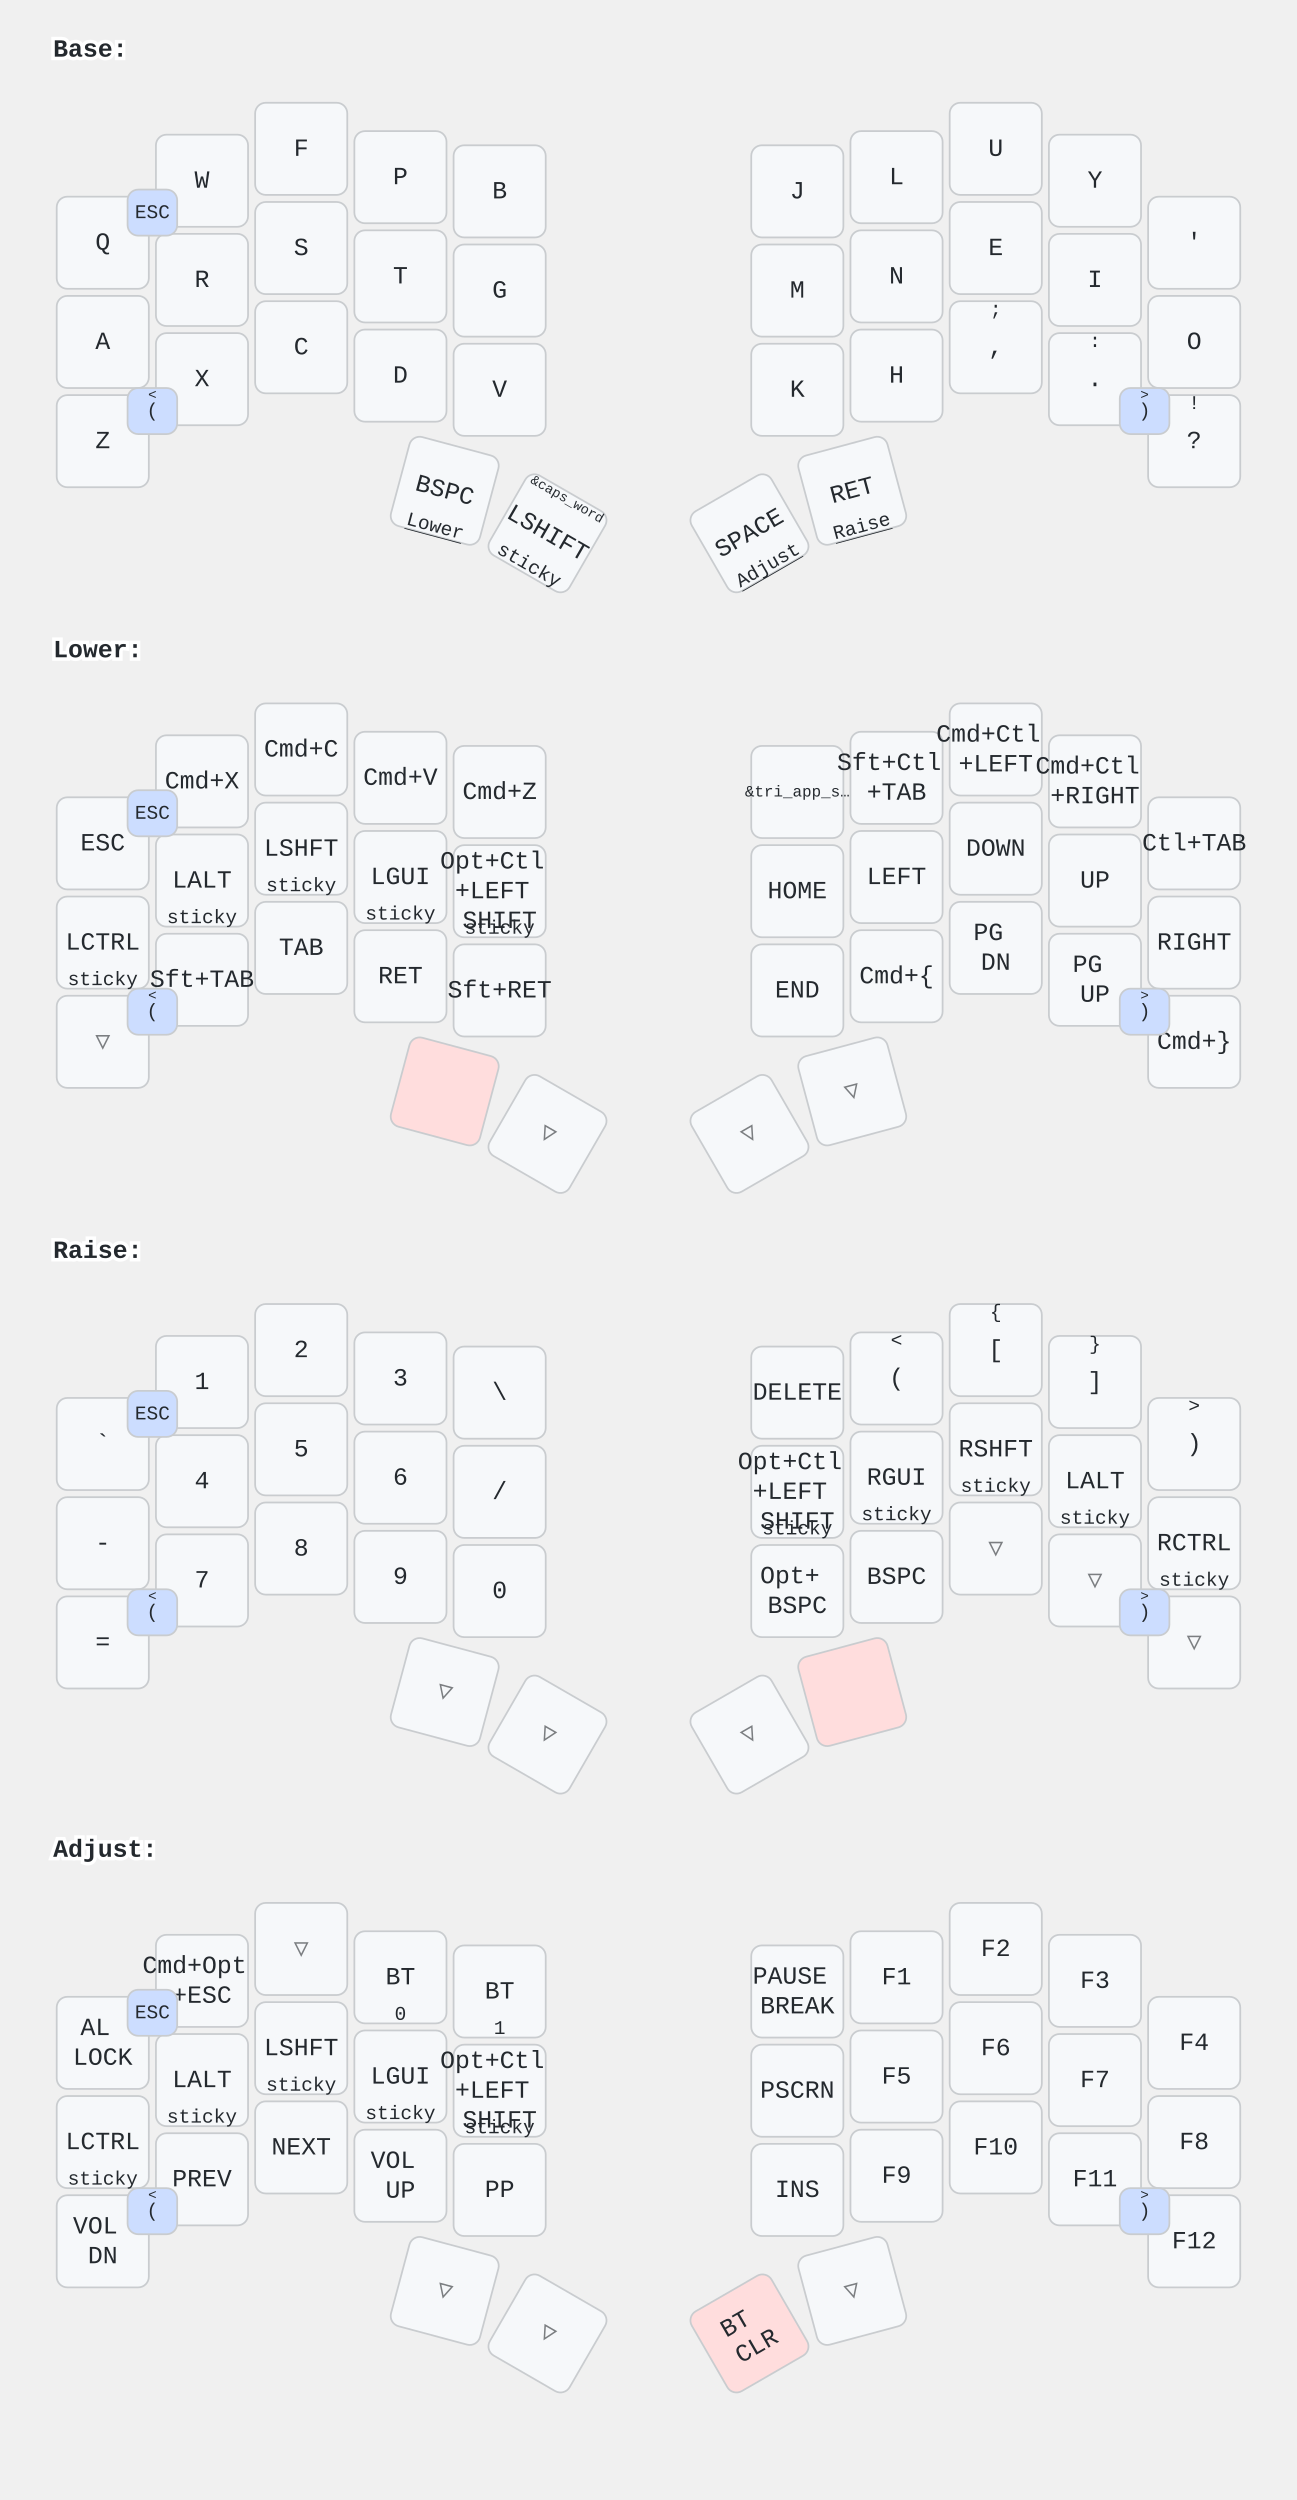
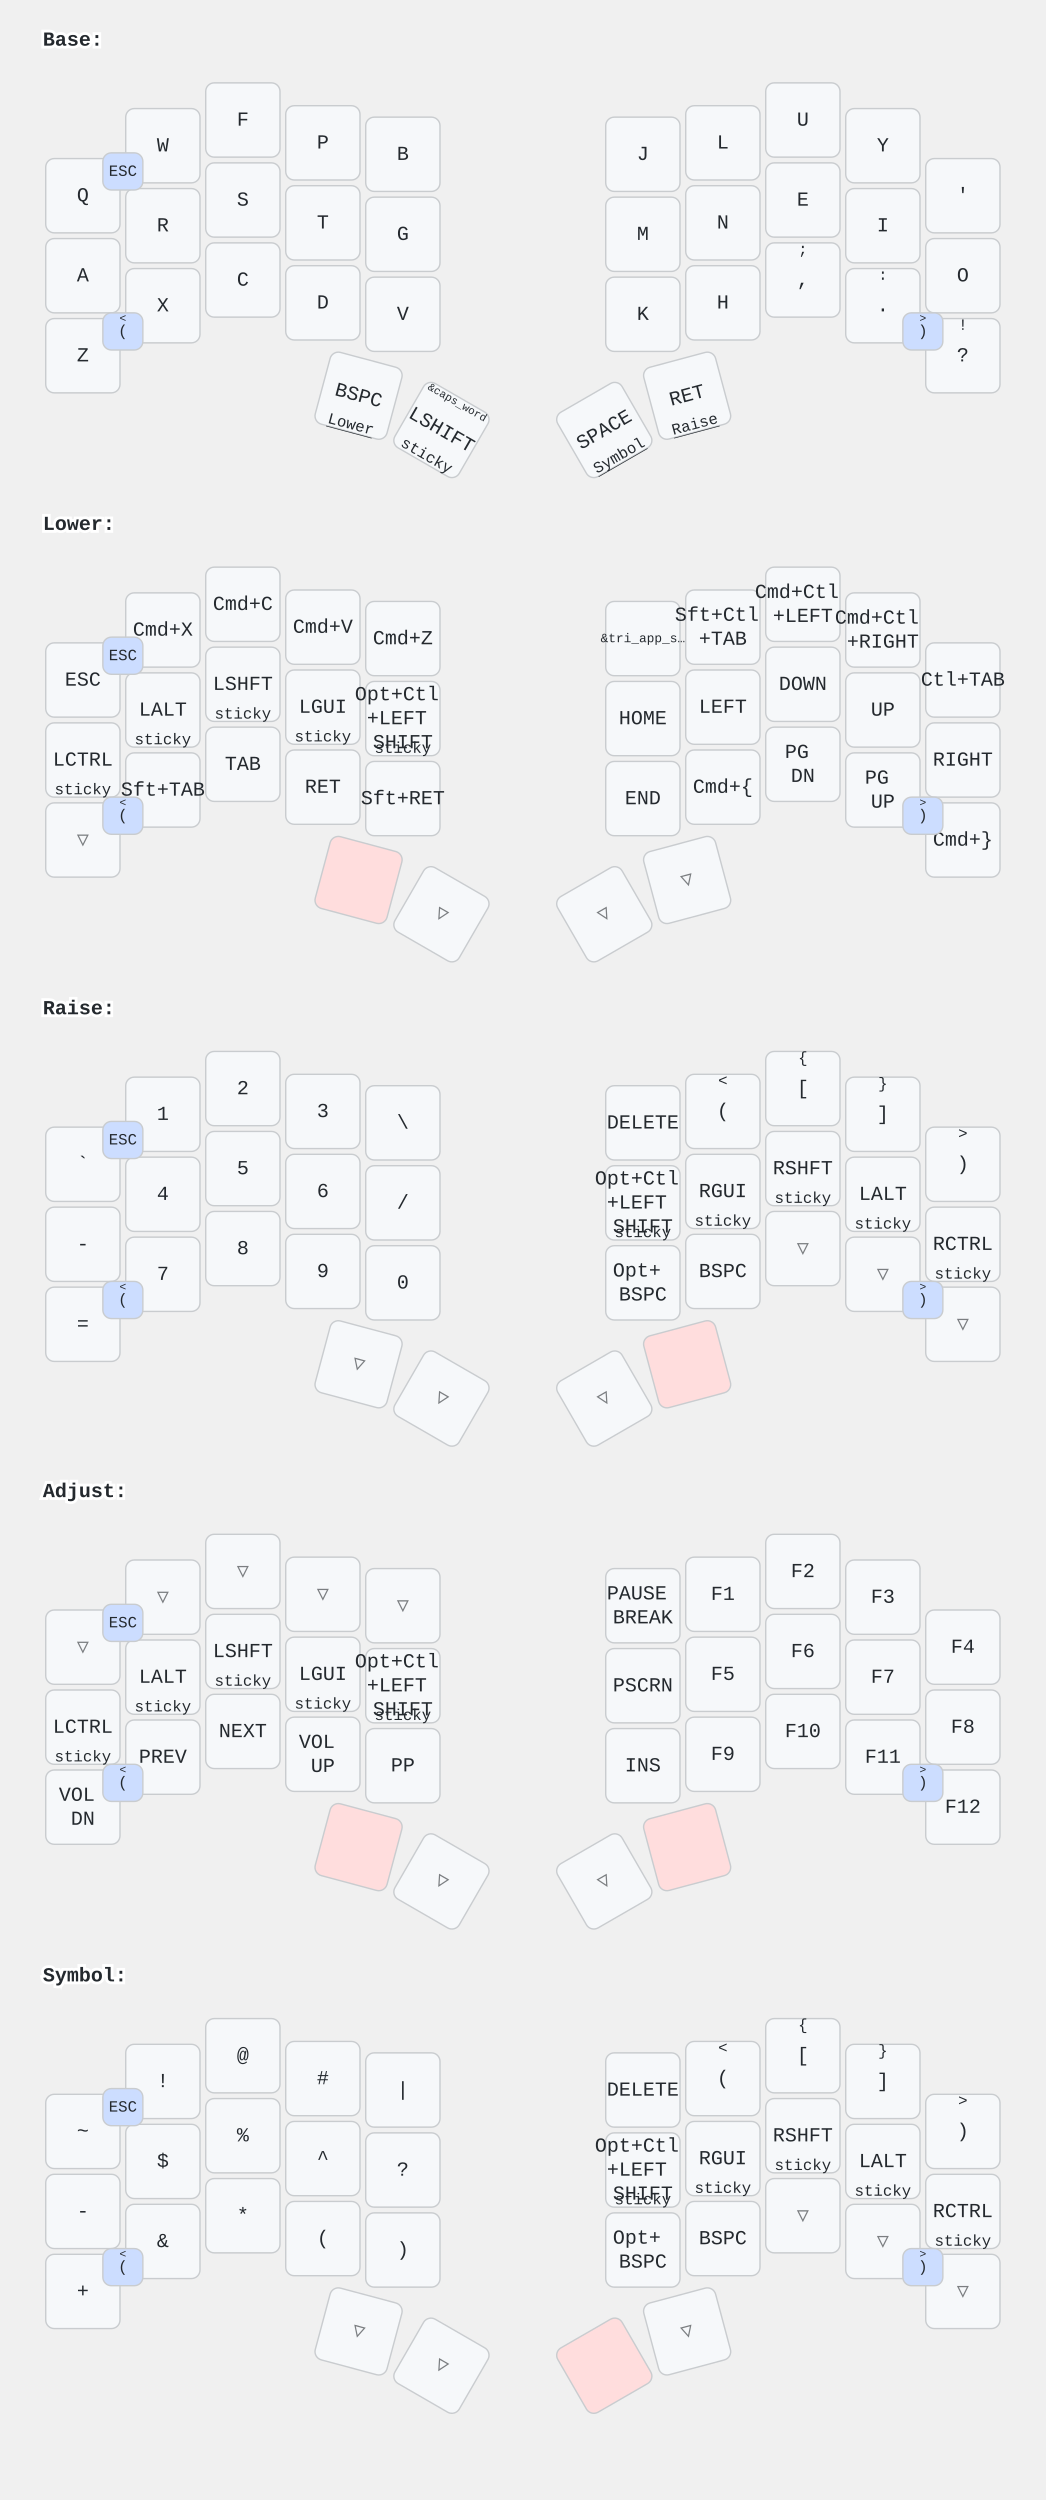
- <svg xmlns="http://www.w3.org/2000/svg" width="732" height="1411" viewBox="0 0 732 1411" class="keymap">
+ <svg xmlns="http://www.w3.org/2000/svg" width="732" height="1750" viewBox="0 0 732 1750" class="keymap">
  <style>/* inherit to force styles through use tags */
svg path {
    fill: inherit;
}

/* font and background color specifications */
svg.keymap {
    font-family: SFMono-Regular,Consolas,Liberation Mono,Menlo,monospace;
    font-size: 14px;
    font-kerning: normal;
    text-rendering: optimizeLegibility;
    fill: #24292e;
}

/* default key styling */
rect.key {
    fill: #f6f8fa;
}

rect.key, rect.combo {
    stroke: #c9cccf;
    stroke-width: 1;
}

/* default key side styling, only used is draw_key_sides is set */
rect.side {
    filter: brightness(90%);
}

/* color accent for combo boxes */
rect.combo, rect.combo-separate {
    fill: #cdf;
}

/* color accent for held keys */
rect.held, rect.combo.held {
    fill: #fdd;
}

/* color accent for ghost (optional) keys */
rect.ghost, rect.combo.ghost {
    stroke-dasharray: 4, 4;
    stroke-width: 2;
}

text {
    text-anchor: middle;
    dominant-baseline: middle;
}

/* styling for layer labels */
text.label {
    font-weight: bold;
    text-anchor: start;
    stroke: white;
    stroke-width: 4;
    paint-order: stroke;
}

/* styling for optional footer */
text.footer {
    text-anchor: end;
    dominant-baseline: auto;
    stroke: white;
    stroke-width: 4;
    paint-order: stroke;
}

/* styling for combo tap, and key non-tap label text */
text.combo, text.hold, text.shifted, text.left, text.right {
    font-size: 11px;
}

text.hold {
    text-anchor: middle;
    dominant-baseline: auto;
}

text.shifted {
    text-anchor: middle;
    dominant-baseline: hanging;
}

text.left {
    text-anchor: start;
}

text.right {
    text-anchor: end;
}

text.layer-activator {
    text-decoration: underline;
}

/* styling for hold/shifted label text in combo box */
text.combo.hold, text.combo.shifted, text.combo.left, text.combo.right {
    font-size: 8px;
}

/* lighter symbol for transparent keys */
text.trans {
    fill: #7b7e81;
}

/* styling for combo dendrons */
path.combo {
    stroke-width: 1;
    stroke: gray;
    fill: none;
}

/* Start Tabler Icons Cleanup */
/* cannot use height/width with glyphs */
.icon-tabler &gt; path {
    fill: inherit;
    stroke: inherit;
    stroke-width: 2;
}
/* hide tabler's default box */
.icon-tabler &gt; path[stroke="none"][fill="none"] {
    visibility: hidden;
}
/* End Tabler Icons Cleanup */
</style>
  <g transform="translate(30, 0)" class="layer-Base">
    <text x="0" y="28" class="label" id="Base">Base:</text>
    <g transform="translate(0, 56)">
      <g transform="translate(28, 81)" class="key keypos-0">
        <rect rx="6" ry="6" x="-26" y="-26" width="52" height="52" class="key" />
        <text x="0" y="0" class="key tap">Q</text>
      </g>
      <g transform="translate(84, 46)" class="key keypos-1">
        <rect rx="6" ry="6" x="-26" y="-26" width="52" height="52" class="key" />
        <text x="0" y="0" class="key tap">W</text>
      </g>
      <g transform="translate(140, 28)" class="key keypos-2">
        <rect rx="6" ry="6" x="-26" y="-26" width="52" height="52" class="key" />
        <text x="0" y="0" class="key tap">F</text>
      </g>
      <g transform="translate(196, 44)" class="key keypos-3">
        <rect rx="6" ry="6" x="-26" y="-26" width="52" height="52" class="key" />
        <text x="0" y="0" class="key tap">P</text>
      </g>
      <g transform="translate(252, 52)" class="key keypos-4">
        <rect rx="6" ry="6" x="-26" y="-26" width="52" height="52" class="key" />
        <text x="0" y="0" class="key tap">B</text>
      </g>
      <g transform="translate(420, 52)" class="key keypos-5">
        <rect rx="6" ry="6" x="-26" y="-26" width="52" height="52" class="key" />
        <text x="0" y="0" class="key tap">J</text>
      </g>
      <g transform="translate(476, 44)" class="key keypos-6">
        <rect rx="6" ry="6" x="-26" y="-26" width="52" height="52" class="key" />
        <text x="0" y="0" class="key tap">L</text>
      </g>
      <g transform="translate(532, 28)" class="key keypos-7">
        <rect rx="6" ry="6" x="-26" y="-26" width="52" height="52" class="key" />
        <text x="0" y="0" class="key tap">U</text>
      </g>
      <g transform="translate(588, 46)" class="key keypos-8">
        <rect rx="6" ry="6" x="-26" y="-26" width="52" height="52" class="key" />
        <text x="0" y="0" class="key tap">Y</text>
      </g>
      <g transform="translate(644, 81)" class="key keypos-9">
        <rect rx="6" ry="6" x="-26" y="-26" width="52" height="52" class="key" />
        <text x="0" y="0" class="key tap">'</text>
      </g>
      <g transform="translate(28, 137)" class="key keypos-10">
        <rect rx="6" ry="6" x="-26" y="-26" width="52" height="52" class="key" />
        <text x="0" y="0" class="key tap">A</text>
      </g>
      <g transform="translate(84, 102)" class="key keypos-11">
        <rect rx="6" ry="6" x="-26" y="-26" width="52" height="52" class="key" />
        <text x="0" y="0" class="key tap">R</text>
      </g>
      <g transform="translate(140, 84)" class="key keypos-12">
        <rect rx="6" ry="6" x="-26" y="-26" width="52" height="52" class="key" />
        <text x="0" y="0" class="key tap">S</text>
      </g>
      <g transform="translate(196, 100)" class="key keypos-13">
        <rect rx="6" ry="6" x="-26" y="-26" width="52" height="52" class="key" />
        <text x="0" y="0" class="key tap">T</text>
      </g>
      <g transform="translate(252, 108)" class="key keypos-14">
        <rect rx="6" ry="6" x="-26" y="-26" width="52" height="52" class="key" />
        <text x="0" y="0" class="key tap">G</text>
      </g>
      <g transform="translate(420, 108)" class="key keypos-15">
        <rect rx="6" ry="6" x="-26" y="-26" width="52" height="52" class="key" />
        <text x="0" y="0" class="key tap">M</text>
      </g>
      <g transform="translate(476, 100)" class="key keypos-16">
        <rect rx="6" ry="6" x="-26" y="-26" width="52" height="52" class="key" />
        <text x="0" y="0" class="key tap">N</text>
      </g>
      <g transform="translate(532, 84)" class="key keypos-17">
        <rect rx="6" ry="6" x="-26" y="-26" width="52" height="52" class="key" />
        <text x="0" y="0" class="key tap">E</text>
      </g>
      <g transform="translate(588, 102)" class="key keypos-18">
        <rect rx="6" ry="6" x="-26" y="-26" width="52" height="52" class="key" />
        <text x="0" y="0" class="key tap">I</text>
      </g>
      <g transform="translate(644, 137)" class="key keypos-19">
        <rect rx="6" ry="6" x="-26" y="-26" width="52" height="52" class="key" />
        <text x="0" y="0" class="key tap">O</text>
      </g>
      <g transform="translate(28, 193)" class="key keypos-20">
        <rect rx="6" ry="6" x="-26" y="-26" width="52" height="52" class="key" />
        <text x="0" y="0" class="key tap">Z</text>
      </g>
      <g transform="translate(84, 158)" class="key keypos-21">
        <rect rx="6" ry="6" x="-26" y="-26" width="52" height="52" class="key" />
        <text x="0" y="0" class="key tap">X</text>
      </g>
      <g transform="translate(140, 140)" class="key keypos-22">
        <rect rx="6" ry="6" x="-26" y="-26" width="52" height="52" class="key" />
        <text x="0" y="0" class="key tap">C</text>
      </g>
      <g transform="translate(196, 156)" class="key keypos-23">
        <rect rx="6" ry="6" x="-26" y="-26" width="52" height="52" class="key" />
        <text x="0" y="0" class="key tap">D</text>
      </g>
      <g transform="translate(252, 164)" class="key keypos-24">
        <rect rx="6" ry="6" x="-26" y="-26" width="52" height="52" class="key" />
        <text x="0" y="0" class="key tap">V</text>
      </g>
      <g transform="translate(420, 164)" class="key keypos-25">
        <rect rx="6" ry="6" x="-26" y="-26" width="52" height="52" class="key" />
        <text x="0" y="0" class="key tap">K</text>
      </g>
      <g transform="translate(476, 156)" class="key keypos-26">
        <rect rx="6" ry="6" x="-26" y="-26" width="52" height="52" class="key" />
        <text x="0" y="0" class="key tap">H</text>
      </g>
      <g transform="translate(532, 140)" class="key keypos-27">
        <rect rx="6" ry="6" x="-26" y="-26" width="52" height="52" class="key" />
        <text x="0" y="0" class="key tap">,</text>
        <text x="0" y="-24" class="key shifted">;</text>
      </g>
      <g transform="translate(588, 158)" class="key keypos-28">
        <rect rx="6" ry="6" x="-26" y="-26" width="52" height="52" class="key" />
        <text x="0" y="0" class="key tap">.</text>
        <text x="0" y="-24" class="key shifted">:</text>
      </g>
      <g transform="translate(644, 193)" class="key keypos-29">
        <rect rx="6" ry="6" x="-26" y="-26" width="52" height="52" class="key" />
        <text x="0" y="0" class="key tap">?</text>
        <text x="0" y="-24" class="key shifted">!</text>
      </g>
      <g transform="translate(221, 221) rotate(15.0)" class="key keypos-30">
        <rect rx="6" ry="6" x="-26" y="-26" width="52" height="52" class="key" />
        <text x="0" y="0" class="key tap">BSPC</text>
        <a href="#Lower">
          <text x="0" y="24" class="key hold layer-activator">Lower</text>
        </a>
      </g>
      <g transform="translate(279, 245) rotate(30.0)" class="key keypos-31">
        <rect rx="6" ry="6" x="-26" y="-26" width="52" height="52" class="key" />
        <text x="0" y="0" class="key tap">LSHIFT</text>
        <text x="0" y="24" class="key hold">sticky</text>
        <text x="0" y="-24" class="key shifted">
          <tspan style="font-size: 70%">&amp;caps_word</tspan>
        </text>
      </g>
      <g transform="translate(393, 245) rotate(-30.0)" class="key keypos-32">
        <rect rx="6" ry="6" x="-26" y="-26" width="52" height="52" class="key" />
        <text x="0" y="0" class="key tap">SPACE</text>
-         <a href="#Adjust">
-           <text x="0" y="24" class="key hold layer-activator">Adjust</text>
+         <a href="#Symbol">
+           <text x="0" y="24" class="key hold layer-activator">Symbol</text>
        </a>
      </g>
      <g transform="translate(451, 221) rotate(-15.0)" class="key keypos-33">
        <rect rx="6" ry="6" x="-26" y="-26" width="52" height="52" class="key" />
        <text x="0" y="0" class="key tap">RET</text>
        <a href="#Raise">
          <text x="0" y="24" class="key hold layer-activator">Raise</text>
        </a>
      </g>
      <g class="combo combopos-0">
        <rect rx="6" ry="6" x="42" y="51" width="28" height="26" class="combo" />
        <text x="56" y="64" class="combo tap">ESC</text>
      </g>
      <g class="combo combopos-1">
        <rect rx="6" ry="6" x="42" y="163" width="28" height="26" class="combo" />
        <text x="56" y="176" class="combo tap">(</text>
        <text x="56" y="165" class="combo shifted">&lt;</text>
      </g>
      <g class="combo combopos-2">
        <rect rx="6" ry="6" x="602" y="163" width="28" height="26" class="combo" />
        <text x="616" y="176" class="combo tap">)</text>
        <text x="616" y="165" class="combo shifted">&gt;</text>
      </g>
    </g>
  </g>
  <g transform="translate(30, 339)" class="layer-Lower">
    <text x="0" y="28" class="label" id="Lower">Lower:</text>
    <g transform="translate(0, 56)">
      <g transform="translate(28, 81)" class="key keypos-0">
        <rect rx="6" ry="6" x="-26" y="-26" width="52" height="52" class="key" />
        <text x="0" y="0" class="key tap">ESC</text>
      </g>
      <g transform="translate(84, 46)" class="key keypos-1">
        <rect rx="6" ry="6" x="-26" y="-26" width="52" height="52" class="key" />
        <text x="0" y="0" class="key tap">Cmd+X</text>
      </g>
      <g transform="translate(140, 28)" class="key keypos-2">
        <rect rx="6" ry="6" x="-26" y="-26" width="52" height="52" class="key" />
        <text x="0" y="0" class="key tap">Cmd+C</text>
      </g>
      <g transform="translate(196, 44)" class="key keypos-3">
        <rect rx="6" ry="6" x="-26" y="-26" width="52" height="52" class="key" />
        <text x="0" y="0" class="key tap">Cmd+V</text>
      </g>
      <g transform="translate(252, 52)" class="key keypos-4">
        <rect rx="6" ry="6" x="-26" y="-26" width="52" height="52" class="key" />
        <text x="0" y="0" class="key tap">Cmd+Z</text>
      </g>
      <g transform="translate(420, 52)" class="key keypos-5">
        <rect rx="6" ry="6" x="-26" y="-26" width="52" height="52" class="key" />
        <text x="0" y="0" class="key tap">
          <tspan style="font-size: 64%">&amp;tri_app_s…</tspan>
        </text>
      </g>
      <g transform="translate(476, 44)" class="key keypos-6">
        <rect rx="6" ry="6" x="-26" y="-26" width="52" height="52" class="key" />
        <text x="0" y="0" class="key tap">
          <tspan x="0" dy="-0.6em">Sft+Ctl</tspan>
          <tspan x="0" dy="1.2em">+TAB</tspan>
        </text>
      </g>
      <g transform="translate(532, 28)" class="key keypos-7">
        <rect rx="6" ry="6" x="-26" y="-26" width="52" height="52" class="key" />
        <text x="0" y="0" class="key tap">
          <tspan x="0" dy="-0.6em">Cmd+Ctl</tspan>
          <tspan x="0" dy="1.2em">+LEFT</tspan>
        </text>
      </g>
      <g transform="translate(588, 46)" class="key keypos-8">
        <rect rx="6" ry="6" x="-26" y="-26" width="52" height="52" class="key" />
        <text x="0" y="0" class="key tap">
          <tspan x="0" dy="-0.6em">Cmd+Ctl</tspan>
          <tspan x="0" dy="1.2em">+RIGHT</tspan>
        </text>
      </g>
      <g transform="translate(644, 81)" class="key keypos-9">
        <rect rx="6" ry="6" x="-26" y="-26" width="52" height="52" class="key" />
        <text x="0" y="0" class="key tap">Ctl+TAB</text>
      </g>
      <g transform="translate(28, 137)" class="key keypos-10">
        <rect rx="6" ry="6" x="-26" y="-26" width="52" height="52" class="key" />
        <text x="0" y="0" class="key tap">LCTRL</text>
        <text x="0" y="24" class="key hold">sticky</text>
      </g>
      <g transform="translate(84, 102)" class="key keypos-11">
        <rect rx="6" ry="6" x="-26" y="-26" width="52" height="52" class="key" />
        <text x="0" y="0" class="key tap">LALT</text>
        <text x="0" y="24" class="key hold">sticky</text>
      </g>
      <g transform="translate(140, 84)" class="key keypos-12">
        <rect rx="6" ry="6" x="-26" y="-26" width="52" height="52" class="key" />
        <text x="0" y="0" class="key tap">LSHFT</text>
        <text x="0" y="24" class="key hold">sticky</text>
      </g>
      <g transform="translate(196, 100)" class="key keypos-13">
        <rect rx="6" ry="6" x="-26" y="-26" width="52" height="52" class="key" />
        <text x="0" y="0" class="key tap">LGUI</text>
        <text x="0" y="24" class="key hold">sticky</text>
      </g>
      <g transform="translate(252, 108)" class="key keypos-14">
        <rect rx="6" ry="6" x="-26" y="-26" width="52" height="52" class="key" />
        <text x="0" y="0" class="key tap">
          <tspan x="0" dy="-1.2em">Opt+Ctl</tspan>
          <tspan x="0" dy="1.2em">+LEFT</tspan>
          <tspan x="0" dy="1.2em">SHIFT</tspan>
        </text>
        <text x="0" y="24" class="key hold">sticky</text>
      </g>
      <g transform="translate(420, 108)" class="key keypos-15">
        <rect rx="6" ry="6" x="-26" y="-26" width="52" height="52" class="key" />
        <text x="0" y="0" class="key tap">HOME</text>
      </g>
      <g transform="translate(476, 100)" class="key keypos-16">
        <rect rx="6" ry="6" x="-26" y="-26" width="52" height="52" class="key" />
        <text x="0" y="0" class="key tap">LEFT</text>
      </g>
      <g transform="translate(532, 84)" class="key keypos-17">
        <rect rx="6" ry="6" x="-26" y="-26" width="52" height="52" class="key" />
        <text x="0" y="0" class="key tap">DOWN</text>
      </g>
      <g transform="translate(588, 102)" class="key keypos-18">
        <rect rx="6" ry="6" x="-26" y="-26" width="52" height="52" class="key" />
        <text x="0" y="0" class="key tap">UP</text>
      </g>
      <g transform="translate(644, 137)" class="key keypos-19">
        <rect rx="6" ry="6" x="-26" y="-26" width="52" height="52" class="key" />
        <text x="0" y="0" class="key tap">RIGHT</text>
      </g>
      <g transform="translate(28, 193)" class="key trans keypos-20">
        <rect rx="6" ry="6" x="-26" y="-26" width="52" height="52" class="key trans" />
        <text x="0" y="0" class="key trans tap">▽</text>
      </g>
      <g transform="translate(84, 158)" class="key keypos-21">
        <rect rx="6" ry="6" x="-26" y="-26" width="52" height="52" class="key" />
        <text x="0" y="0" class="key tap">Sft+TAB</text>
      </g>
      <g transform="translate(140, 140)" class="key keypos-22">
        <rect rx="6" ry="6" x="-26" y="-26" width="52" height="52" class="key" />
        <text x="0" y="0" class="key tap">TAB</text>
      </g>
      <g transform="translate(196, 156)" class="key keypos-23">
        <rect rx="6" ry="6" x="-26" y="-26" width="52" height="52" class="key" />
        <text x="0" y="0" class="key tap">RET</text>
      </g>
      <g transform="translate(252, 164)" class="key keypos-24">
        <rect rx="6" ry="6" x="-26" y="-26" width="52" height="52" class="key" />
        <text x="0" y="0" class="key tap">Sft+RET</text>
      </g>
      <g transform="translate(420, 164)" class="key keypos-25">
        <rect rx="6" ry="6" x="-26" y="-26" width="52" height="52" class="key" />
        <text x="0" y="0" class="key tap">END</text>
      </g>
      <g transform="translate(476, 156)" class="key keypos-26">
        <rect rx="6" ry="6" x="-26" y="-26" width="52" height="52" class="key" />
        <text x="0" y="0" class="key tap">Cmd+{</text>
      </g>
      <g transform="translate(532, 140)" class="key keypos-27">
        <rect rx="6" ry="6" x="-26" y="-26" width="52" height="52" class="key" />
        <text x="0" y="0" class="key tap">
          <tspan x="0" dy="-0.6em">PG</tspan>
          <tspan x="0" dy="1.2em">DN</tspan>
        </text>
      </g>
      <g transform="translate(588, 158)" class="key keypos-28">
        <rect rx="6" ry="6" x="-26" y="-26" width="52" height="52" class="key" />
        <text x="0" y="0" class="key tap">
          <tspan x="0" dy="-0.6em">PG</tspan>
          <tspan x="0" dy="1.2em">UP</tspan>
        </text>
      </g>
      <g transform="translate(644, 193)" class="key keypos-29">
        <rect rx="6" ry="6" x="-26" y="-26" width="52" height="52" class="key" />
        <text x="0" y="0" class="key tap">Cmd+}</text>
      </g>
      <g transform="translate(221, 221) rotate(15.0)" class="key held keypos-30">
        <rect rx="6" ry="6" x="-26" y="-26" width="52" height="52" class="key held" />
      </g>
      <g transform="translate(279, 245) rotate(30.0)" class="key trans keypos-31">
        <rect rx="6" ry="6" x="-26" y="-26" width="52" height="52" class="key trans" />
        <text x="0" y="0" class="key trans tap">▽</text>
      </g>
      <g transform="translate(393, 245) rotate(-30.0)" class="key trans keypos-32">
        <rect rx="6" ry="6" x="-26" y="-26" width="52" height="52" class="key trans" />
        <text x="0" y="0" class="key trans tap">▽</text>
      </g>
      <g transform="translate(451, 221) rotate(-15.0)" class="key trans keypos-33">
        <rect rx="6" ry="6" x="-26" y="-26" width="52" height="52" class="key trans" />
        <text x="0" y="0" class="key trans tap">▽</text>
      </g>
      <g class="combo combopos-0">
        <rect rx="6" ry="6" x="42" y="51" width="28" height="26" class="combo" />
        <text x="56" y="64" class="combo tap">ESC</text>
      </g>
      <g class="combo combopos-1">
        <rect rx="6" ry="6" x="42" y="163" width="28" height="26" class="combo" />
        <text x="56" y="176" class="combo tap">(</text>
        <text x="56" y="165" class="combo shifted">&lt;</text>
      </g>
      <g class="combo combopos-2">
        <rect rx="6" ry="6" x="602" y="163" width="28" height="26" class="combo" />
        <text x="616" y="176" class="combo tap">)</text>
        <text x="616" y="165" class="combo shifted">&gt;</text>
      </g>
    </g>
  </g>
  <g transform="translate(30, 678)" class="layer-Raise">
    <text x="0" y="28" class="label" id="Raise">Raise:</text>
    <g transform="translate(0, 56)">
      <g transform="translate(28, 81)" class="key keypos-0">
        <rect rx="6" ry="6" x="-26" y="-26" width="52" height="52" class="key" />
        <text x="0" y="0" class="key tap">`</text>
      </g>
      <g transform="translate(84, 46)" class="key keypos-1">
        <rect rx="6" ry="6" x="-26" y="-26" width="52" height="52" class="key" />
        <text x="0" y="0" class="key tap">1</text>
      </g>
      <g transform="translate(140, 28)" class="key keypos-2">
        <rect rx="6" ry="6" x="-26" y="-26" width="52" height="52" class="key" />
        <text x="0" y="0" class="key tap">2</text>
      </g>
      <g transform="translate(196, 44)" class="key keypos-3">
        <rect rx="6" ry="6" x="-26" y="-26" width="52" height="52" class="key" />
        <text x="0" y="0" class="key tap">3</text>
      </g>
      <g transform="translate(252, 52)" class="key keypos-4">
        <rect rx="6" ry="6" x="-26" y="-26" width="52" height="52" class="key" />
        <text x="0" y="0" class="key tap">\</text>
      </g>
      <g transform="translate(420, 52)" class="key keypos-5">
        <rect rx="6" ry="6" x="-26" y="-26" width="52" height="52" class="key" />
        <text x="0" y="0" class="key tap">DELETE</text>
      </g>
      <g transform="translate(476, 44)" class="key keypos-6">
        <rect rx="6" ry="6" x="-26" y="-26" width="52" height="52" class="key" />
        <text x="0" y="0" class="key tap">(</text>
        <text x="0" y="-24" class="key shifted">&lt;</text>
      </g>
      <g transform="translate(532, 28)" class="key keypos-7">
        <rect rx="6" ry="6" x="-26" y="-26" width="52" height="52" class="key" />
        <text x="0" y="0" class="key tap">[</text>
        <text x="0" y="-24" class="key shifted">{</text>
      </g>
      <g transform="translate(588, 46)" class="key keypos-8">
        <rect rx="6" ry="6" x="-26" y="-26" width="52" height="52" class="key" />
        <text x="0" y="0" class="key tap">]</text>
        <text x="0" y="-24" class="key shifted">}</text>
      </g>
      <g transform="translate(644, 81)" class="key keypos-9">
        <rect rx="6" ry="6" x="-26" y="-26" width="52" height="52" class="key" />
        <text x="0" y="0" class="key tap">)</text>
        <text x="0" y="-24" class="key shifted">&gt;</text>
      </g>
      <g transform="translate(28, 137)" class="key keypos-10">
        <rect rx="6" ry="6" x="-26" y="-26" width="52" height="52" class="key" />
        <text x="0" y="0" class="key tap">-</text>
      </g>
      <g transform="translate(84, 102)" class="key keypos-11">
        <rect rx="6" ry="6" x="-26" y="-26" width="52" height="52" class="key" />
        <text x="0" y="0" class="key tap">4</text>
      </g>
      <g transform="translate(140, 84)" class="key keypos-12">
        <rect rx="6" ry="6" x="-26" y="-26" width="52" height="52" class="key" />
        <text x="0" y="0" class="key tap">5</text>
      </g>
      <g transform="translate(196, 100)" class="key keypos-13">
        <rect rx="6" ry="6" x="-26" y="-26" width="52" height="52" class="key" />
        <text x="0" y="0" class="key tap">6</text>
      </g>
      <g transform="translate(252, 108)" class="key keypos-14">
        <rect rx="6" ry="6" x="-26" y="-26" width="52" height="52" class="key" />
        <text x="0" y="0" class="key tap">/</text>
      </g>
      <g transform="translate(420, 108)" class="key keypos-15">
        <rect rx="6" ry="6" x="-26" y="-26" width="52" height="52" class="key" />
        <text x="0" y="0" class="key tap">
          <tspan x="0" dy="-1.2em">Opt+Ctl</tspan>
          <tspan x="0" dy="1.2em">+LEFT</tspan>
          <tspan x="0" dy="1.2em">SHIFT</tspan>
        </text>
        <text x="0" y="24" class="key hold">sticky</text>
      </g>
      <g transform="translate(476, 100)" class="key keypos-16">
        <rect rx="6" ry="6" x="-26" y="-26" width="52" height="52" class="key" />
        <text x="0" y="0" class="key tap">RGUI</text>
        <text x="0" y="24" class="key hold">sticky</text>
      </g>
      <g transform="translate(532, 84)" class="key keypos-17">
        <rect rx="6" ry="6" x="-26" y="-26" width="52" height="52" class="key" />
        <text x="0" y="0" class="key tap">RSHFT</text>
        <text x="0" y="24" class="key hold">sticky</text>
      </g>
      <g transform="translate(588, 102)" class="key keypos-18">
        <rect rx="6" ry="6" x="-26" y="-26" width="52" height="52" class="key" />
        <text x="0" y="0" class="key tap">LALT</text>
        <text x="0" y="24" class="key hold">sticky</text>
      </g>
      <g transform="translate(644, 137)" class="key keypos-19">
        <rect rx="6" ry="6" x="-26" y="-26" width="52" height="52" class="key" />
        <text x="0" y="0" class="key tap">RCTRL</text>
        <text x="0" y="24" class="key hold">sticky</text>
      </g>
      <g transform="translate(28, 193)" class="key keypos-20">
        <rect rx="6" ry="6" x="-26" y="-26" width="52" height="52" class="key" />
        <text x="0" y="0" class="key tap">=</text>
      </g>
      <g transform="translate(84, 158)" class="key keypos-21">
        <rect rx="6" ry="6" x="-26" y="-26" width="52" height="52" class="key" />
        <text x="0" y="0" class="key tap">7</text>
      </g>
      <g transform="translate(140, 140)" class="key keypos-22">
        <rect rx="6" ry="6" x="-26" y="-26" width="52" height="52" class="key" />
        <text x="0" y="0" class="key tap">8</text>
      </g>
      <g transform="translate(196, 156)" class="key keypos-23">
        <rect rx="6" ry="6" x="-26" y="-26" width="52" height="52" class="key" />
        <text x="0" y="0" class="key tap">9</text>
      </g>
      <g transform="translate(252, 164)" class="key keypos-24">
        <rect rx="6" ry="6" x="-26" y="-26" width="52" height="52" class="key" />
        <text x="0" y="0" class="key tap">0</text>
      </g>
      <g transform="translate(420, 164)" class="key keypos-25">
        <rect rx="6" ry="6" x="-26" y="-26" width="52" height="52" class="key" />
        <text x="0" y="0" class="key tap">
          <tspan x="0" dy="-0.6em">Opt+</tspan>
          <tspan x="0" dy="1.2em">BSPC</tspan>
        </text>
      </g>
      <g transform="translate(476, 156)" class="key keypos-26">
        <rect rx="6" ry="6" x="-26" y="-26" width="52" height="52" class="key" />
        <text x="0" y="0" class="key tap">BSPC</text>
      </g>
      <g transform="translate(532, 140)" class="key trans keypos-27">
        <rect rx="6" ry="6" x="-26" y="-26" width="52" height="52" class="key trans" />
        <text x="0" y="0" class="key trans tap">▽</text>
      </g>
      <g transform="translate(588, 158)" class="key trans keypos-28">
        <rect rx="6" ry="6" x="-26" y="-26" width="52" height="52" class="key trans" />
        <text x="0" y="0" class="key trans tap">▽</text>
      </g>
      <g transform="translate(644, 193)" class="key trans keypos-29">
        <rect rx="6" ry="6" x="-26" y="-26" width="52" height="52" class="key trans" />
        <text x="0" y="0" class="key trans tap">▽</text>
      </g>
      <g transform="translate(221, 221) rotate(15.0)" class="key trans keypos-30">
        <rect rx="6" ry="6" x="-26" y="-26" width="52" height="52" class="key trans" />
        <text x="0" y="0" class="key trans tap">▽</text>
      </g>
      <g transform="translate(279, 245) rotate(30.0)" class="key trans keypos-31">
        <rect rx="6" ry="6" x="-26" y="-26" width="52" height="52" class="key trans" />
        <text x="0" y="0" class="key trans tap">▽</text>
      </g>
      <g transform="translate(393, 245) rotate(-30.0)" class="key trans keypos-32">
        <rect rx="6" ry="6" x="-26" y="-26" width="52" height="52" class="key trans" />
        <text x="0" y="0" class="key trans tap">▽</text>
      </g>
      <g transform="translate(451, 221) rotate(-15.0)" class="key held keypos-33">
        <rect rx="6" ry="6" x="-26" y="-26" width="52" height="52" class="key held" />
      </g>
      <g class="combo combopos-0">
        <rect rx="6" ry="6" x="42" y="51" width="28" height="26" class="combo" />
        <text x="56" y="64" class="combo tap">ESC</text>
      </g>
      <g class="combo combopos-1">
        <rect rx="6" ry="6" x="42" y="163" width="28" height="26" class="combo" />
        <text x="56" y="176" class="combo tap">(</text>
        <text x="56" y="165" class="combo shifted">&lt;</text>
      </g>
      <g class="combo combopos-2">
        <rect rx="6" ry="6" x="602" y="163" width="28" height="26" class="combo" />
        <text x="616" y="176" class="combo tap">)</text>
        <text x="616" y="165" class="combo shifted">&gt;</text>
      </g>
    </g>
  </g>
  <g transform="translate(30, 1016)" class="layer-Adjust">
    <text x="0" y="28" class="label" id="Adjust">Adjust:</text>
    <g transform="translate(0, 56)">
-       <g transform="translate(28, 81)" class="key keypos-0">
-         <rect rx="6" ry="6" x="-26" y="-26" width="52" height="52" class="key" />
-         <text x="0" y="0" class="key tap">
-           <tspan x="0" dy="-0.6em">AL</tspan>
-           <tspan x="0" dy="1.2em">LOCK</tspan>
-         </text>
-       </g>
-       <g transform="translate(84, 46)" class="key keypos-1">
-         <rect rx="6" ry="6" x="-26" y="-26" width="52" height="52" class="key" />
-         <text x="0" y="0" class="key tap">
-           <tspan x="0" dy="-0.6em">Cmd+Opt</tspan>
-           <tspan x="0" dy="1.2em">+ESC</tspan>
-         </text>
+       <g transform="translate(28, 81)" class="key trans keypos-0">
+         <rect rx="6" ry="6" x="-26" y="-26" width="52" height="52" class="key trans" />
+         <text x="0" y="0" class="key trans tap">▽</text>
+       </g>
+       <g transform="translate(84, 46)" class="key trans keypos-1">
+         <rect rx="6" ry="6" x="-26" y="-26" width="52" height="52" class="key trans" />
+         <text x="0" y="0" class="key trans tap">▽</text>
      </g>
      <g transform="translate(140, 28)" class="key trans keypos-2">
        <rect rx="6" ry="6" x="-26" y="-26" width="52" height="52" class="key trans" />
        <text x="0" y="0" class="key trans tap">▽</text>
      </g>
-       <g transform="translate(196, 44)" class="key keypos-3">
-         <rect rx="6" ry="6" x="-26" y="-26" width="52" height="52" class="key" />
-         <text x="0" y="0" class="key tap">BT</text>
-         <text x="0" y="24" class="key hold">0</text>
-       </g>
-       <g transform="translate(252, 52)" class="key keypos-4">
-         <rect rx="6" ry="6" x="-26" y="-26" width="52" height="52" class="key" />
-         <text x="0" y="0" class="key tap">BT</text>
-         <text x="0" y="24" class="key hold">1</text>
+       <g transform="translate(196, 44)" class="key trans keypos-3">
+         <rect rx="6" ry="6" x="-26" y="-26" width="52" height="52" class="key trans" />
+         <text x="0" y="0" class="key trans tap">▽</text>
+       </g>
+       <g transform="translate(252, 52)" class="key trans keypos-4">
+         <rect rx="6" ry="6" x="-26" y="-26" width="52" height="52" class="key trans" />
+         <text x="0" y="0" class="key trans tap">▽</text>
      </g>
      <g transform="translate(420, 52)" class="key keypos-5">
        <rect rx="6" ry="6" x="-26" y="-26" width="52" height="52" class="key" />
        <text x="0" y="0" class="key tap">
          <tspan x="0" dy="-0.6em">PAUSE</tspan>
          <tspan x="0" dy="1.2em">BREAK</tspan>
        </text>
      </g>
      <g transform="translate(476, 44)" class="key keypos-6">
        <rect rx="6" ry="6" x="-26" y="-26" width="52" height="52" class="key" />
        <text x="0" y="0" class="key tap">F1</text>
      </g>
      <g transform="translate(532, 28)" class="key keypos-7">
        <rect rx="6" ry="6" x="-26" y="-26" width="52" height="52" class="key" />
        <text x="0" y="0" class="key tap">F2</text>
      </g>
      <g transform="translate(588, 46)" class="key keypos-8">
        <rect rx="6" ry="6" x="-26" y="-26" width="52" height="52" class="key" />
        <text x="0" y="0" class="key tap">F3</text>
      </g>
      <g transform="translate(644, 81)" class="key keypos-9">
        <rect rx="6" ry="6" x="-26" y="-26" width="52" height="52" class="key" />
        <text x="0" y="0" class="key tap">F4</text>
      </g>
      <g transform="translate(28, 137)" class="key keypos-10">
        <rect rx="6" ry="6" x="-26" y="-26" width="52" height="52" class="key" />
        <text x="0" y="0" class="key tap">LCTRL</text>
        <text x="0" y="24" class="key hold">sticky</text>
      </g>
      <g transform="translate(84, 102)" class="key keypos-11">
        <rect rx="6" ry="6" x="-26" y="-26" width="52" height="52" class="key" />
        <text x="0" y="0" class="key tap">LALT</text>
        <text x="0" y="24" class="key hold">sticky</text>
      </g>
      <g transform="translate(140, 84)" class="key keypos-12">
        <rect rx="6" ry="6" x="-26" y="-26" width="52" height="52" class="key" />
        <text x="0" y="0" class="key tap">LSHFT</text>
        <text x="0" y="24" class="key hold">sticky</text>
      </g>
      <g transform="translate(196, 100)" class="key keypos-13">
        <rect rx="6" ry="6" x="-26" y="-26" width="52" height="52" class="key" />
        <text x="0" y="0" class="key tap">LGUI</text>
        <text x="0" y="24" class="key hold">sticky</text>
      </g>
      <g transform="translate(252, 108)" class="key keypos-14">
        <rect rx="6" ry="6" x="-26" y="-26" width="52" height="52" class="key" />
        <text x="0" y="0" class="key tap">
          <tspan x="0" dy="-1.2em">Opt+Ctl</tspan>
          <tspan x="0" dy="1.2em">+LEFT</tspan>
          <tspan x="0" dy="1.2em">SHIFT</tspan>
        </text>
        <text x="0" y="24" class="key hold">sticky</text>
      </g>
      <g transform="translate(420, 108)" class="key keypos-15">
        <rect rx="6" ry="6" x="-26" y="-26" width="52" height="52" class="key" />
        <text x="0" y="0" class="key tap">PSCRN</text>
      </g>
      <g transform="translate(476, 100)" class="key keypos-16">
        <rect rx="6" ry="6" x="-26" y="-26" width="52" height="52" class="key" />
        <text x="0" y="0" class="key tap">F5</text>
      </g>
      <g transform="translate(532, 84)" class="key keypos-17">
        <rect rx="6" ry="6" x="-26" y="-26" width="52" height="52" class="key" />
        <text x="0" y="0" class="key tap">F6</text>
      </g>
      <g transform="translate(588, 102)" class="key keypos-18">
        <rect rx="6" ry="6" x="-26" y="-26" width="52" height="52" class="key" />
        <text x="0" y="0" class="key tap">F7</text>
      </g>
      <g transform="translate(644, 137)" class="key keypos-19">
        <rect rx="6" ry="6" x="-26" y="-26" width="52" height="52" class="key" />
        <text x="0" y="0" class="key tap">F8</text>
      </g>
      <g transform="translate(28, 193)" class="key keypos-20">
        <rect rx="6" ry="6" x="-26" y="-26" width="52" height="52" class="key" />
        <text x="0" y="0" class="key tap">
          <tspan x="0" dy="-0.6em">VOL</tspan>
          <tspan x="0" dy="1.2em">DN</tspan>
        </text>
      </g>
      <g transform="translate(84, 158)" class="key keypos-21">
        <rect rx="6" ry="6" x="-26" y="-26" width="52" height="52" class="key" />
        <text x="0" y="0" class="key tap">PREV</text>
      </g>
      <g transform="translate(140, 140)" class="key keypos-22">
        <rect rx="6" ry="6" x="-26" y="-26" width="52" height="52" class="key" />
        <text x="0" y="0" class="key tap">NEXT</text>
      </g>
      <g transform="translate(196, 156)" class="key keypos-23">
        <rect rx="6" ry="6" x="-26" y="-26" width="52" height="52" class="key" />
        <text x="0" y="0" class="key tap">
          <tspan x="0" dy="-0.6em">VOL</tspan>
          <tspan x="0" dy="1.2em">UP</tspan>
        </text>
      </g>
      <g transform="translate(252, 164)" class="key keypos-24">
        <rect rx="6" ry="6" x="-26" y="-26" width="52" height="52" class="key" />
        <text x="0" y="0" class="key tap">PP</text>
      </g>
      <g transform="translate(420, 164)" class="key keypos-25">
        <rect rx="6" ry="6" x="-26" y="-26" width="52" height="52" class="key" />
        <text x="0" y="0" class="key tap">INS</text>
      </g>
      <g transform="translate(476, 156)" class="key keypos-26">
        <rect rx="6" ry="6" x="-26" y="-26" width="52" height="52" class="key" />
        <text x="0" y="0" class="key tap">F9</text>
      </g>
      <g transform="translate(532, 140)" class="key keypos-27">
        <rect rx="6" ry="6" x="-26" y="-26" width="52" height="52" class="key" />
        <text x="0" y="0" class="key tap">F10</text>
      </g>
      <g transform="translate(588, 158)" class="key keypos-28">
        <rect rx="6" ry="6" x="-26" y="-26" width="52" height="52" class="key" />
        <text x="0" y="0" class="key tap">F11</text>
      </g>
      <g transform="translate(644, 193)" class="key keypos-29">
        <rect rx="6" ry="6" x="-26" y="-26" width="52" height="52" class="key" />
        <text x="0" y="0" class="key tap">F12</text>
      </g>
-       <g transform="translate(221, 221) rotate(15.0)" class="key trans keypos-30">
-         <rect rx="6" ry="6" x="-26" y="-26" width="52" height="52" class="key trans" />
-         <text x="0" y="0" class="key trans tap">▽</text>
+       <g transform="translate(221, 221) rotate(15.0)" class="key held keypos-30">
+         <rect rx="6" ry="6" x="-26" y="-26" width="52" height="52" class="key held" />
      </g>
      <g transform="translate(279, 245) rotate(30.0)" class="key trans keypos-31">
        <rect rx="6" ry="6" x="-26" y="-26" width="52" height="52" class="key trans" />
        <text x="0" y="0" class="key trans tap">▽</text>
      </g>
-       <g transform="translate(393, 245) rotate(-30.0)" class="key held keypos-32">
+       <g transform="translate(393, 245) rotate(-30.0)" class="key trans keypos-32">
+         <rect rx="6" ry="6" x="-26" y="-26" width="52" height="52" class="key trans" />
+         <text x="0" y="0" class="key trans tap">▽</text>
+       </g>
+       <g transform="translate(451, 221) rotate(-15.0)" class="key held keypos-33">
        <rect rx="6" ry="6" x="-26" y="-26" width="52" height="52" class="key held" />
-         <text x="0" y="0" class="key held tap">
-           <tspan x="0" dy="-0.6em">BT</tspan>
-           <tspan x="0" dy="1.2em">CLR</tspan>
-         </text>
-       </g>
-       <g transform="translate(451, 221) rotate(-15.0)" class="key trans keypos-33">
-         <rect rx="6" ry="6" x="-26" y="-26" width="52" height="52" class="key trans" />
-         <text x="0" y="0" class="key trans tap">▽</text>
      </g>
      <g class="combo combopos-0">
        <rect rx="6" ry="6" x="42" y="51" width="28" height="26" class="combo" />
        <text x="56" y="64" class="combo tap">ESC</text>
      </g>
      <g class="combo combopos-1">
        <rect rx="6" ry="6" x="42" y="163" width="28" height="26" class="combo" />
        <text x="56" y="176" class="combo tap">(</text>
        <text x="56" y="165" class="combo shifted">&lt;</text>
      </g>
      <g class="combo combopos-2">
        <rect rx="6" ry="6" x="602" y="163" width="28" height="26" class="combo" />
        <text x="616" y="176" class="combo tap">)</text>
        <text x="616" y="165" class="combo shifted">&gt;</text>
      </g>
    </g>
  </g>
+   <g transform="translate(30, 1355)" class="layer-Symbol">
+     <text x="0" y="28" class="label" id="Symbol">Symbol:</text>
+     <g transform="translate(0, 56)">
+       <g transform="translate(28, 81)" class="key keypos-0">
+         <rect rx="6" ry="6" x="-26" y="-26" width="52" height="52" class="key" />
+         <text x="0" y="0" class="key tap">~</text>
+       </g>
+       <g transform="translate(84, 46)" class="key keypos-1">
+         <rect rx="6" ry="6" x="-26" y="-26" width="52" height="52" class="key" />
+         <text x="0" y="0" class="key tap">!</text>
+       </g>
+       <g transform="translate(140, 28)" class="key keypos-2">
+         <rect rx="6" ry="6" x="-26" y="-26" width="52" height="52" class="key" />
+         <text x="0" y="0" class="key tap">@</text>
+       </g>
+       <g transform="translate(196, 44)" class="key keypos-3">
+         <rect rx="6" ry="6" x="-26" y="-26" width="52" height="52" class="key" />
+         <text x="0" y="0" class="key tap">#</text>
+       </g>
+       <g transform="translate(252, 52)" class="key keypos-4">
+         <rect rx="6" ry="6" x="-26" y="-26" width="52" height="52" class="key" />
+         <text x="0" y="0" class="key tap">|</text>
+       </g>
+       <g transform="translate(420, 52)" class="key keypos-5">
+         <rect rx="6" ry="6" x="-26" y="-26" width="52" height="52" class="key" />
+         <text x="0" y="0" class="key tap">DELETE</text>
+       </g>
+       <g transform="translate(476, 44)" class="key keypos-6">
+         <rect rx="6" ry="6" x="-26" y="-26" width="52" height="52" class="key" />
+         <text x="0" y="0" class="key tap">(</text>
+         <text x="0" y="-24" class="key shifted">&lt;</text>
+       </g>
+       <g transform="translate(532, 28)" class="key keypos-7">
+         <rect rx="6" ry="6" x="-26" y="-26" width="52" height="52" class="key" />
+         <text x="0" y="0" class="key tap">[</text>
+         <text x="0" y="-24" class="key shifted">{</text>
+       </g>
+       <g transform="translate(588, 46)" class="key keypos-8">
+         <rect rx="6" ry="6" x="-26" y="-26" width="52" height="52" class="key" />
+         <text x="0" y="0" class="key tap">]</text>
+         <text x="0" y="-24" class="key shifted">}</text>
+       </g>
+       <g transform="translate(644, 81)" class="key keypos-9">
+         <rect rx="6" ry="6" x="-26" y="-26" width="52" height="52" class="key" />
+         <text x="0" y="0" class="key tap">)</text>
+         <text x="0" y="-24" class="key shifted">&gt;</text>
+       </g>
+       <g transform="translate(28, 137)" class="key keypos-10">
+         <rect rx="6" ry="6" x="-26" y="-26" width="52" height="52" class="key" />
+         <text x="0" y="0" class="key tap">-</text>
+       </g>
+       <g transform="translate(84, 102)" class="key keypos-11">
+         <rect rx="6" ry="6" x="-26" y="-26" width="52" height="52" class="key" />
+         <text x="0" y="0" class="key tap">$</text>
+       </g>
+       <g transform="translate(140, 84)" class="key keypos-12">
+         <rect rx="6" ry="6" x="-26" y="-26" width="52" height="52" class="key" />
+         <text x="0" y="0" class="key tap">%</text>
+       </g>
+       <g transform="translate(196, 100)" class="key keypos-13">
+         <rect rx="6" ry="6" x="-26" y="-26" width="52" height="52" class="key" />
+         <text x="0" y="0" class="key tap">^</text>
+       </g>
+       <g transform="translate(252, 108)" class="key keypos-14">
+         <rect rx="6" ry="6" x="-26" y="-26" width="52" height="52" class="key" />
+         <text x="0" y="0" class="key tap">?</text>
+       </g>
+       <g transform="translate(420, 108)" class="key keypos-15">
+         <rect rx="6" ry="6" x="-26" y="-26" width="52" height="52" class="key" />
+         <text x="0" y="0" class="key tap">
+           <tspan x="0" dy="-1.2em">Opt+Ctl</tspan>
+           <tspan x="0" dy="1.2em">+LEFT</tspan>
+           <tspan x="0" dy="1.2em">SHIFT</tspan>
+         </text>
+         <text x="0" y="24" class="key hold">sticky</text>
+       </g>
+       <g transform="translate(476, 100)" class="key keypos-16">
+         <rect rx="6" ry="6" x="-26" y="-26" width="52" height="52" class="key" />
+         <text x="0" y="0" class="key tap">RGUI</text>
+         <text x="0" y="24" class="key hold">sticky</text>
+       </g>
+       <g transform="translate(532, 84)" class="key keypos-17">
+         <rect rx="6" ry="6" x="-26" y="-26" width="52" height="52" class="key" />
+         <text x="0" y="0" class="key tap">RSHFT</text>
+         <text x="0" y="24" class="key hold">sticky</text>
+       </g>
+       <g transform="translate(588, 102)" class="key keypos-18">
+         <rect rx="6" ry="6" x="-26" y="-26" width="52" height="52" class="key" />
+         <text x="0" y="0" class="key tap">LALT</text>
+         <text x="0" y="24" class="key hold">sticky</text>
+       </g>
+       <g transform="translate(644, 137)" class="key keypos-19">
+         <rect rx="6" ry="6" x="-26" y="-26" width="52" height="52" class="key" />
+         <text x="0" y="0" class="key tap">RCTRL</text>
+         <text x="0" y="24" class="key hold">sticky</text>
+       </g>
+       <g transform="translate(28, 193)" class="key keypos-20">
+         <rect rx="6" ry="6" x="-26" y="-26" width="52" height="52" class="key" />
+         <text x="0" y="0" class="key tap">+</text>
+       </g>
+       <g transform="translate(84, 158)" class="key keypos-21">
+         <rect rx="6" ry="6" x="-26" y="-26" width="52" height="52" class="key" />
+         <text x="0" y="0" class="key tap">&amp;</text>
+       </g>
+       <g transform="translate(140, 140)" class="key keypos-22">
+         <rect rx="6" ry="6" x="-26" y="-26" width="52" height="52" class="key" />
+         <text x="0" y="0" class="key tap">*</text>
+       </g>
+       <g transform="translate(196, 156)" class="key keypos-23">
+         <rect rx="6" ry="6" x="-26" y="-26" width="52" height="52" class="key" />
+         <text x="0" y="0" class="key tap">(</text>
+       </g>
+       <g transform="translate(252, 164)" class="key keypos-24">
+         <rect rx="6" ry="6" x="-26" y="-26" width="52" height="52" class="key" />
+         <text x="0" y="0" class="key tap">)</text>
+       </g>
+       <g transform="translate(420, 164)" class="key keypos-25">
+         <rect rx="6" ry="6" x="-26" y="-26" width="52" height="52" class="key" />
+         <text x="0" y="0" class="key tap">
+           <tspan x="0" dy="-0.6em">Opt+</tspan>
+           <tspan x="0" dy="1.2em">BSPC</tspan>
+         </text>
+       </g>
+       <g transform="translate(476, 156)" class="key keypos-26">
+         <rect rx="6" ry="6" x="-26" y="-26" width="52" height="52" class="key" />
+         <text x="0" y="0" class="key tap">BSPC</text>
+       </g>
+       <g transform="translate(532, 140)" class="key trans keypos-27">
+         <rect rx="6" ry="6" x="-26" y="-26" width="52" height="52" class="key trans" />
+         <text x="0" y="0" class="key trans tap">▽</text>
+       </g>
+       <g transform="translate(588, 158)" class="key trans keypos-28">
+         <rect rx="6" ry="6" x="-26" y="-26" width="52" height="52" class="key trans" />
+         <text x="0" y="0" class="key trans tap">▽</text>
+       </g>
+       <g transform="translate(644, 193)" class="key trans keypos-29">
+         <rect rx="6" ry="6" x="-26" y="-26" width="52" height="52" class="key trans" />
+         <text x="0" y="0" class="key trans tap">▽</text>
+       </g>
+       <g transform="translate(221, 221) rotate(15.0)" class="key trans keypos-30">
+         <rect rx="6" ry="6" x="-26" y="-26" width="52" height="52" class="key trans" />
+         <text x="0" y="0" class="key trans tap">▽</text>
+       </g>
+       <g transform="translate(279, 245) rotate(30.0)" class="key trans keypos-31">
+         <rect rx="6" ry="6" x="-26" y="-26" width="52" height="52" class="key trans" />
+         <text x="0" y="0" class="key trans tap">▽</text>
+       </g>
+       <g transform="translate(393, 245) rotate(-30.0)" class="key held keypos-32">
+         <rect rx="6" ry="6" x="-26" y="-26" width="52" height="52" class="key held" />
+       </g>
+       <g transform="translate(451, 221) rotate(-15.0)" class="key trans keypos-33">
+         <rect rx="6" ry="6" x="-26" y="-26" width="52" height="52" class="key trans" />
+         <text x="0" y="0" class="key trans tap">▽</text>
+       </g>
+       <g class="combo combopos-0">
+         <rect rx="6" ry="6" x="42" y="51" width="28" height="26" class="combo" />
+         <text x="56" y="64" class="combo tap">ESC</text>
+       </g>
+       <g class="combo combopos-1">
+         <rect rx="6" ry="6" x="42" y="163" width="28" height="26" class="combo" />
+         <text x="56" y="176" class="combo tap">(</text>
+         <text x="56" y="165" class="combo shifted">&lt;</text>
+       </g>
+       <g class="combo combopos-2">
+         <rect rx="6" ry="6" x="602" y="163" width="28" height="26" class="combo" />
+         <text x="616" y="176" class="combo tap">)</text>
+         <text x="616" y="165" class="combo shifted">&gt;</text>
+       </g>
+     </g>
+   </g>
</svg>
